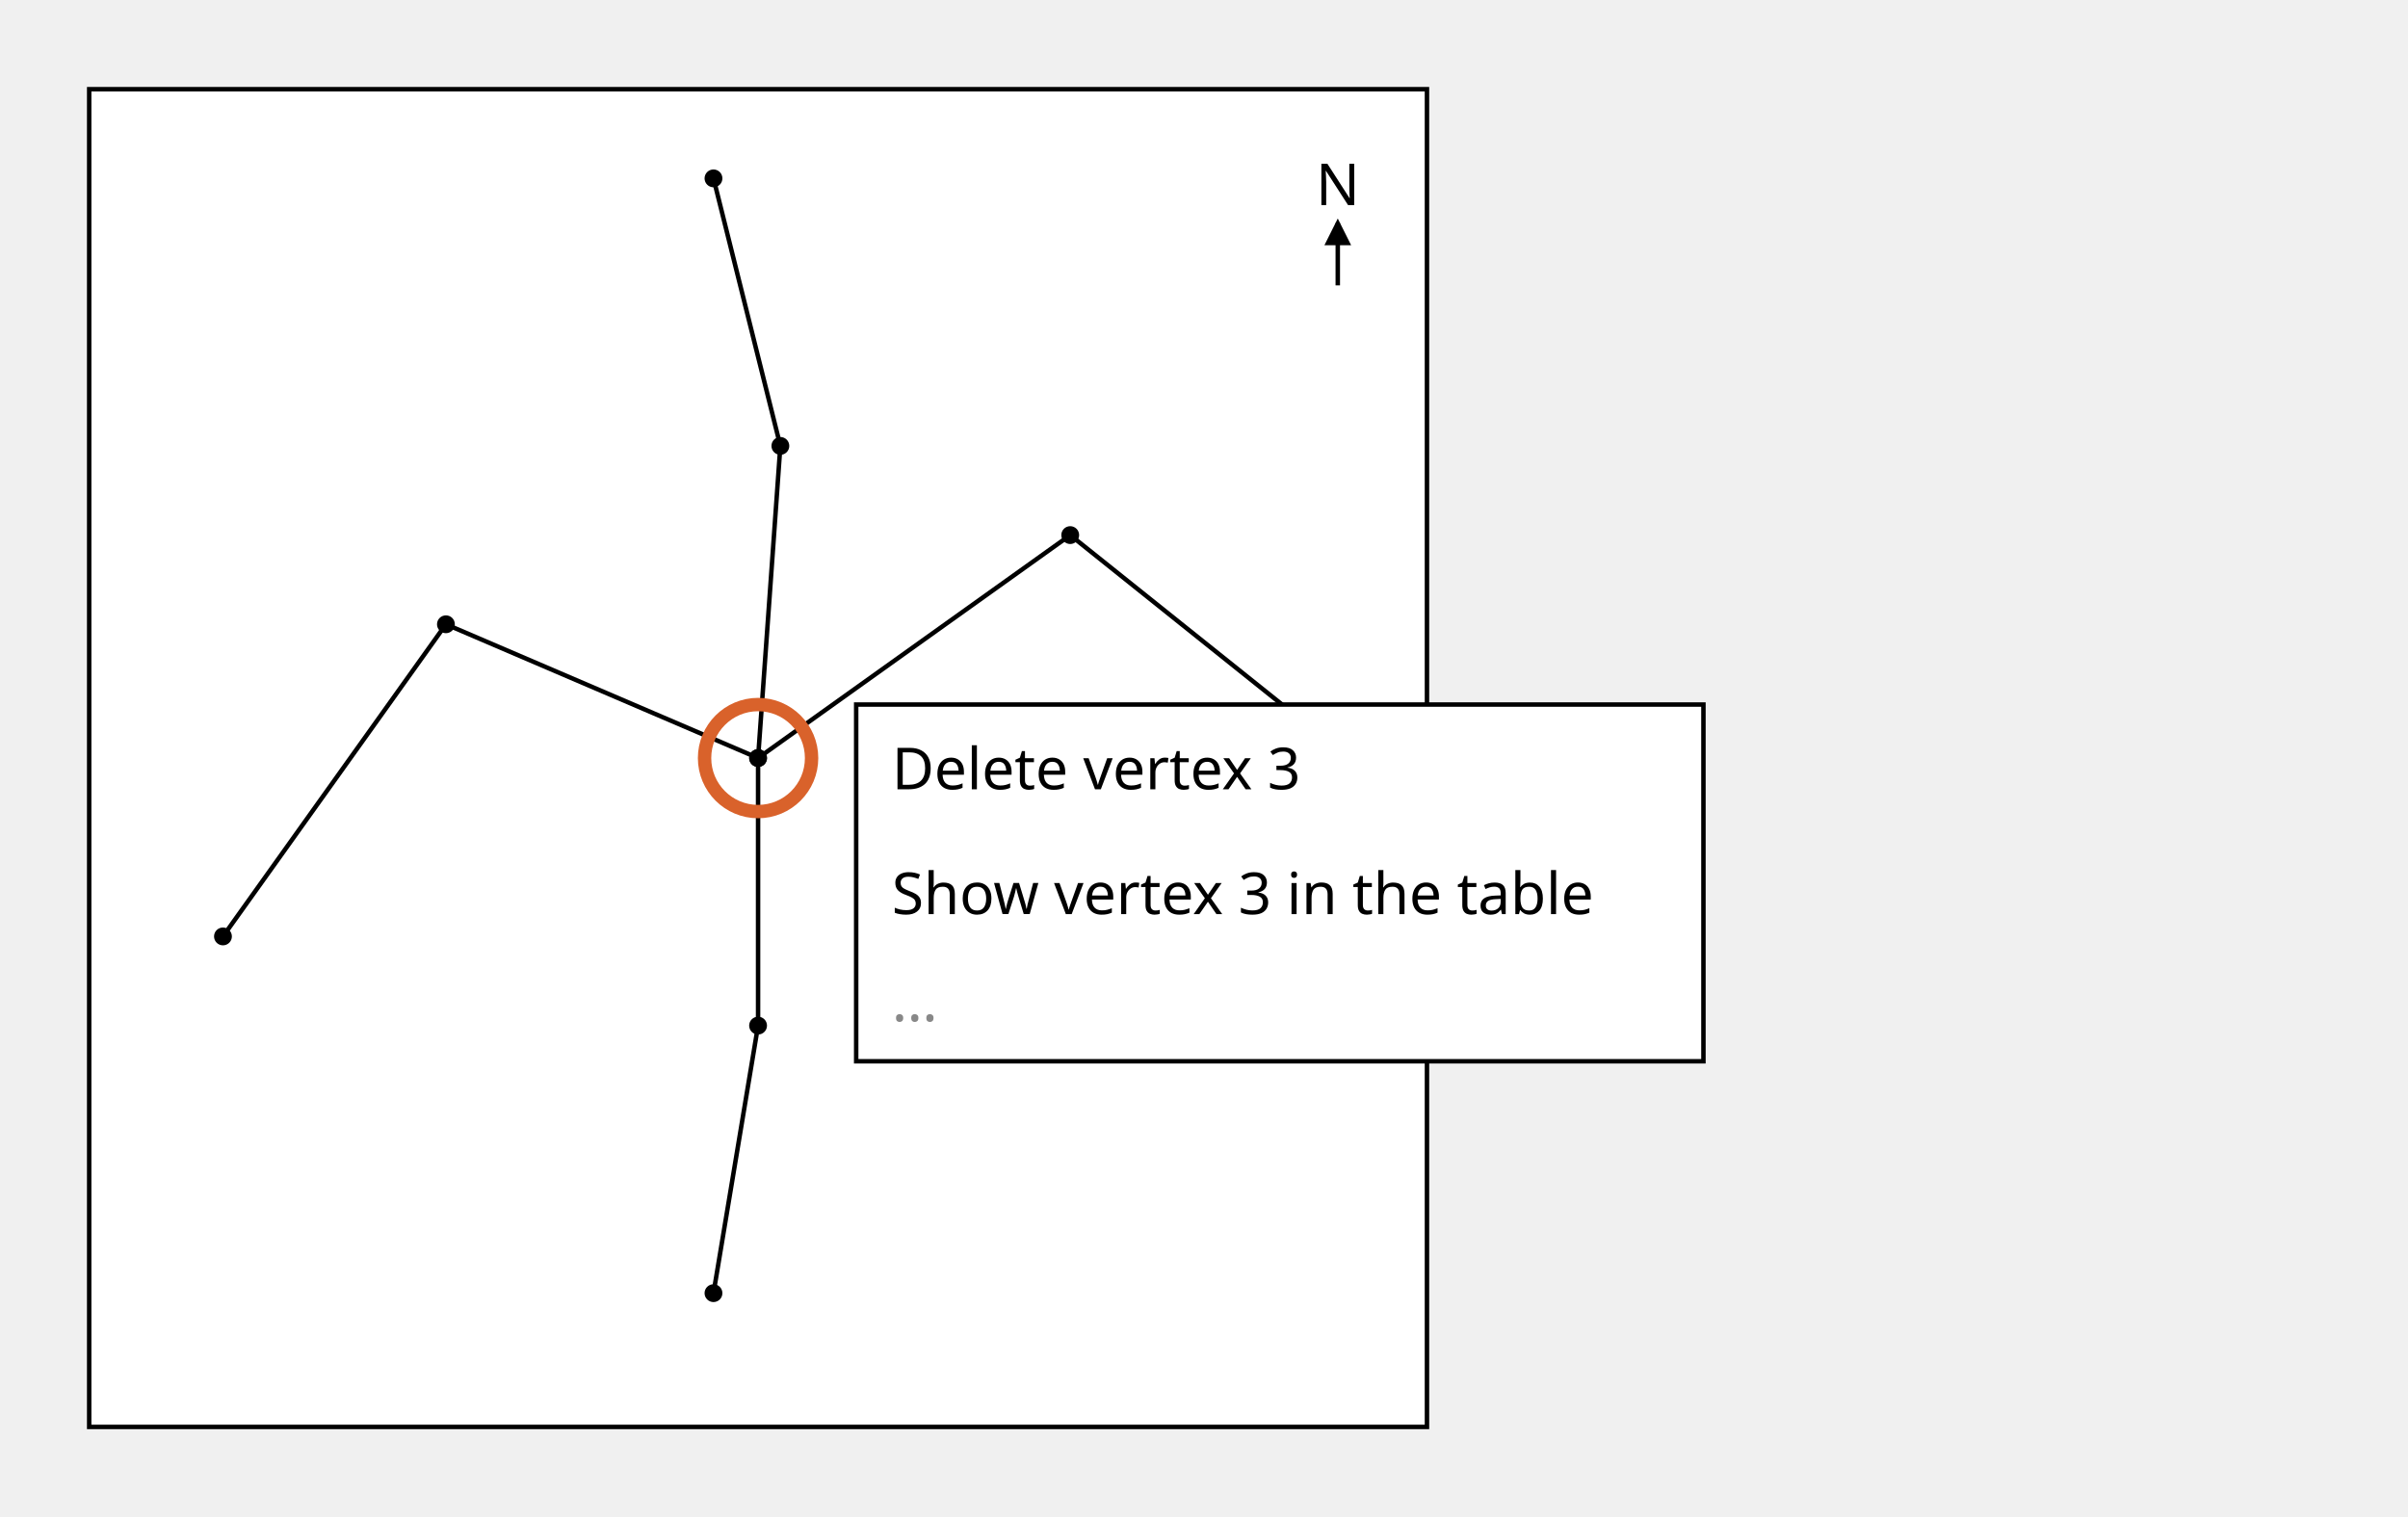
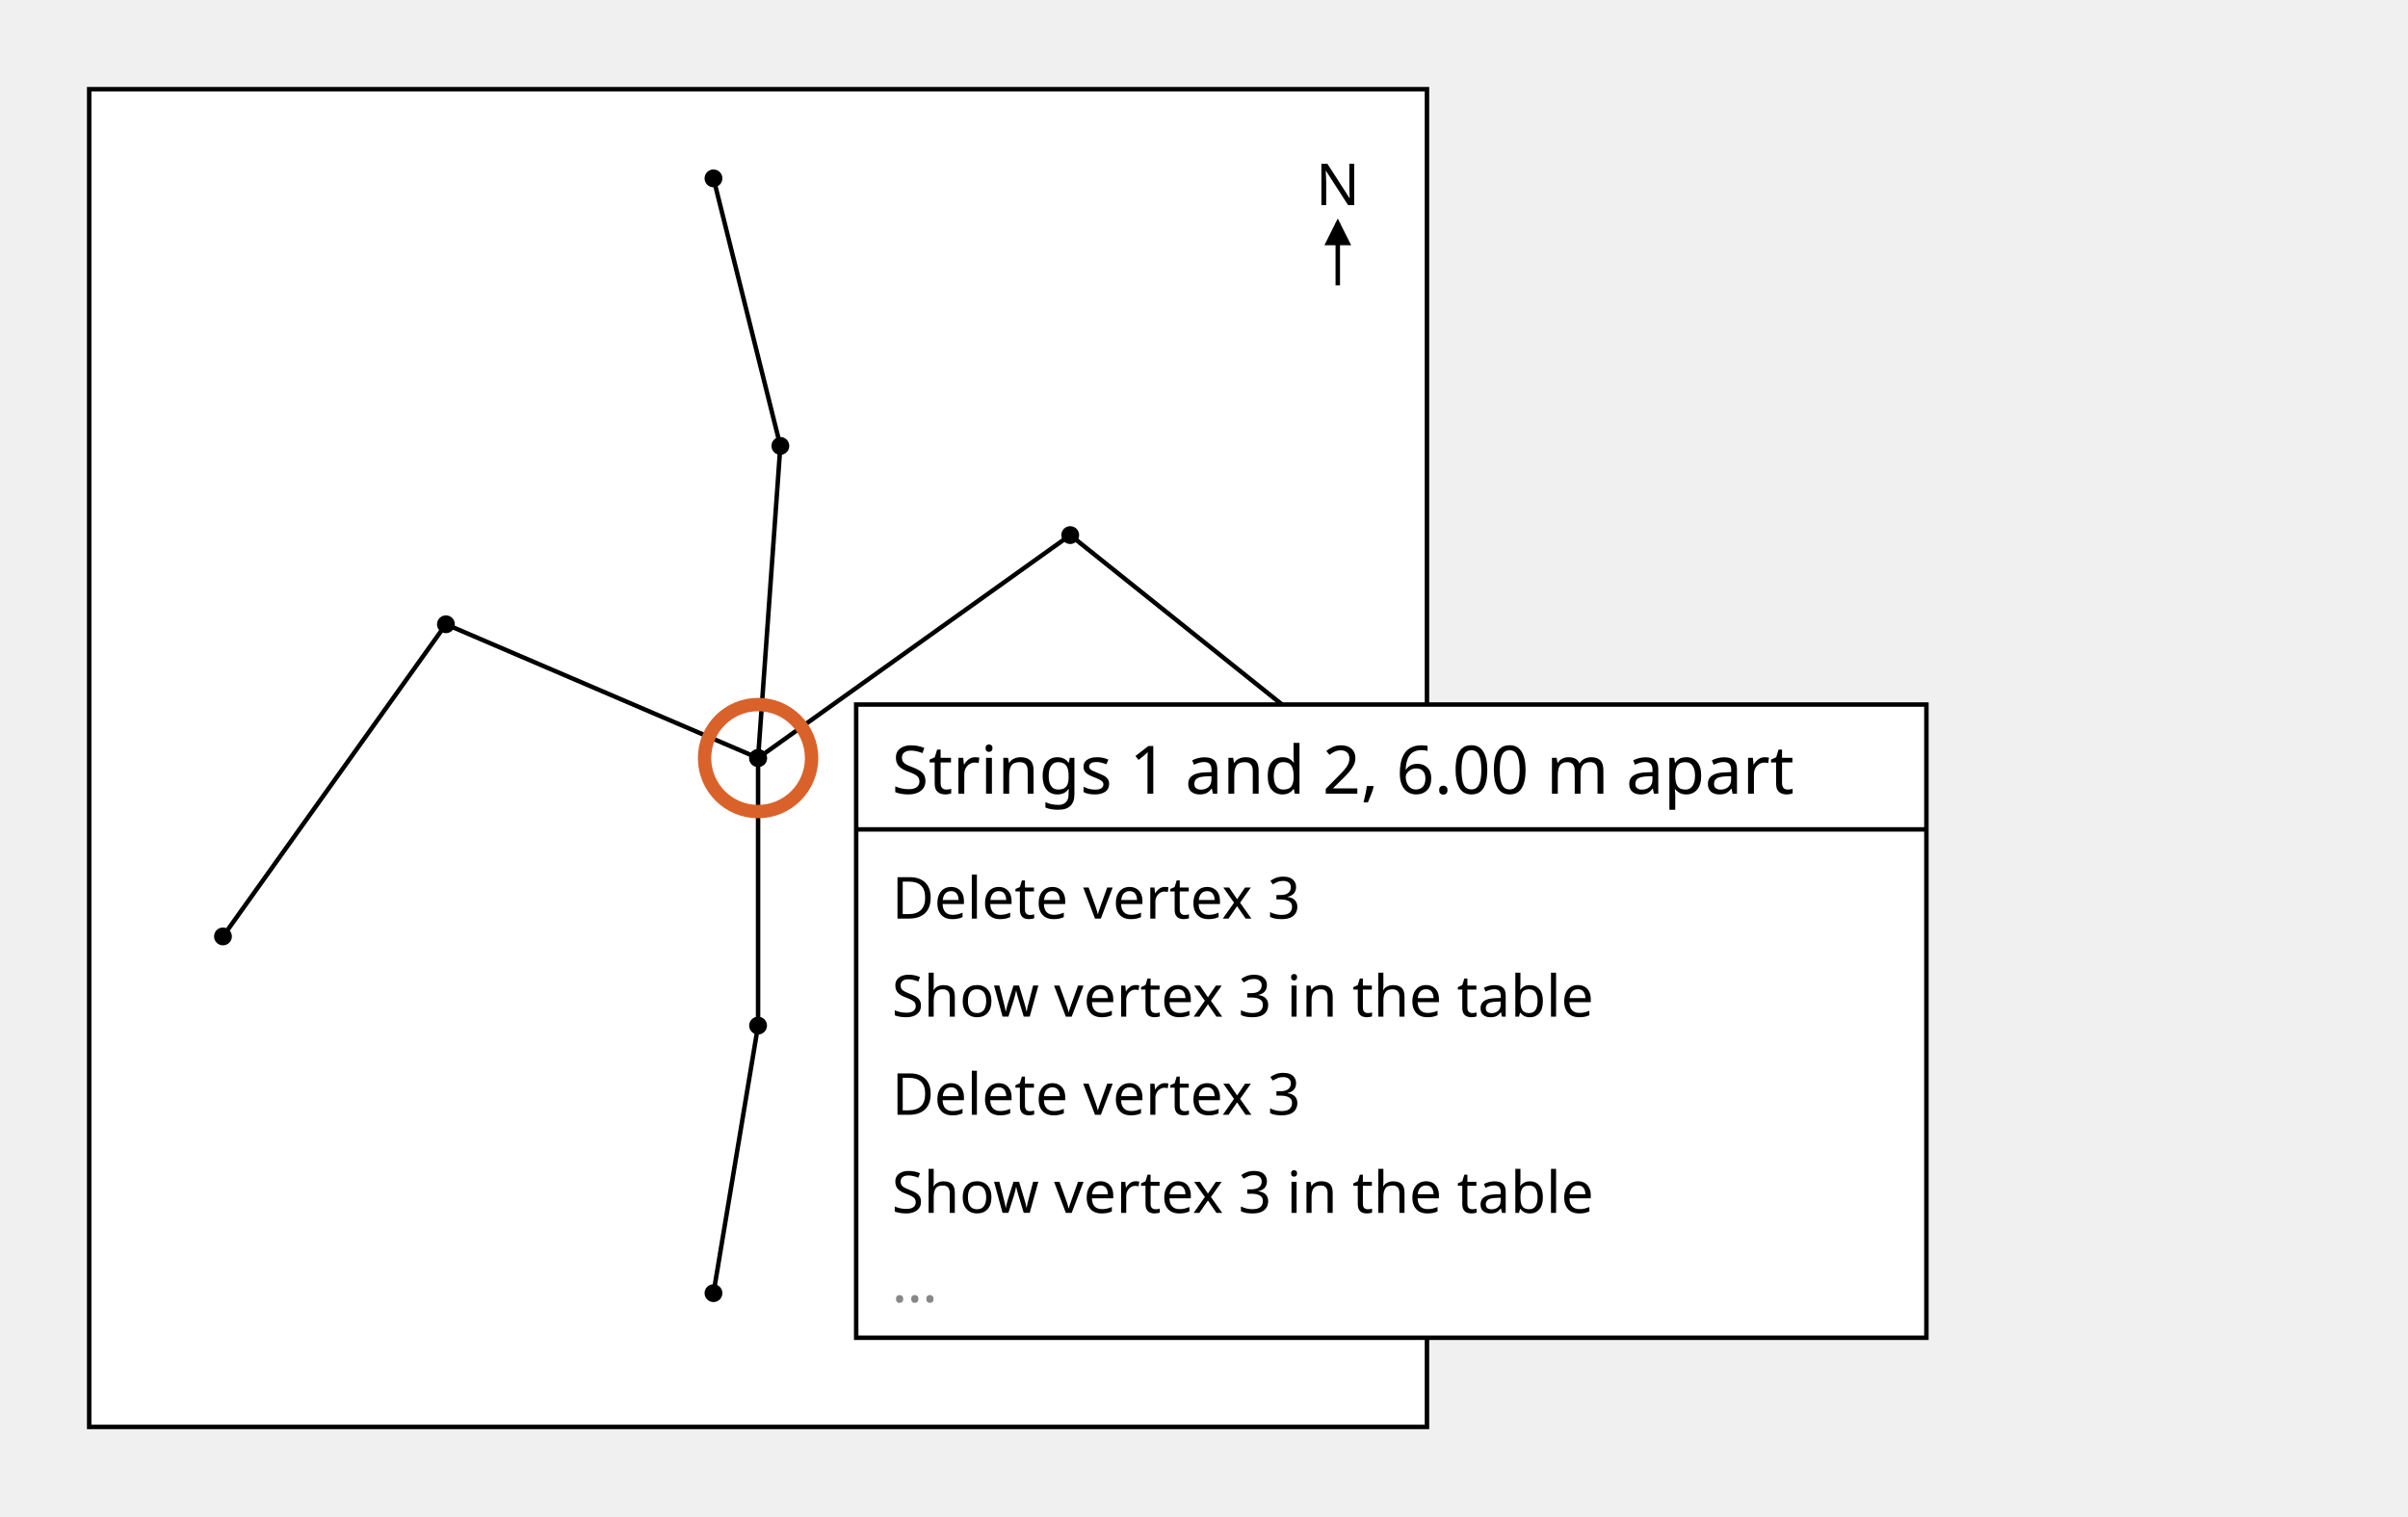
<svg xmlns="http://www.w3.org/2000/svg" viewBox="0 0 540 340" width="540" height="340" role="img" aria-label="Geology workspace, plan view: two control strings, one ringed at the refused crossing, the ring menu open on Delete vertex 3 and Show vertex 3 in the table">
  <g stroke="#000" stroke-width="1" fill="#fff">
    <rect x="20" y="20" width="300" height="300" />
    <polyline points="50,210 100,140 170,170 240,120 290,160" fill="none" />
    <circle cx="50" cy="210" r="1.5" fill="#000" />
    <circle cx="100" cy="140" r="1.5" fill="#000" />
    <circle cx="170" cy="170" r="1.5" fill="#000" />
    <circle cx="240" cy="120" r="1.5" fill="#000" />
    <circle cx="290" cy="160" r="1.5" fill="#000" />
    <polyline points="160,290 170,230 170,170 175,100 160,40" fill="none" />
    <circle cx="160" cy="290" r="1.5" fill="#000" />
    <circle cx="170" cy="230" r="1.5" fill="#000" />
    <circle cx="170" cy="170" r="1.5" fill="#000" />
    <circle cx="175" cy="100" r="1.5" fill="#000" />
    <circle cx="160" cy="40" r="1.5" fill="#000" />
    <circle cx="170" cy="170" r="12" fill="none" stroke="#d9622b" stroke-width="3" />
-     <rect x="192" y="158" width="190" height="80" />
+     <rect x="192" y="158" width="240" height="142" />
+     <line x1="192" y1="186" x2="432" y2="186" />
  </g>
  <g font-family="sans-serif" fill="#000">
-     <text x="200" y="177" font-size="13" text-anchor="start">Delete vertex 3</text>
-     <text x="200" y="205" font-size="13" text-anchor="start">Show vertex 3 in the table</text>
-     <text x="200" y="229" font-size="13" text-anchor="start" fill="#888">…</text>
+     <text x="200" y="178" font-size="15" text-anchor="start">Strings 1 and 2, 6.00 m apart</text>
+     <text x="200" y="206" font-size="13" text-anchor="start">Delete vertex 3</text>
+     <text x="200" y="228" font-size="13" text-anchor="start">Show vertex 3 in the table</text>
+     <text x="200" y="250" font-size="13" text-anchor="start">Delete vertex 3</text>
+     <text x="200" y="272" font-size="13" text-anchor="start">Show vertex 3 in the table</text>
+     <text x="200" y="292" font-size="13" text-anchor="start" fill="#888">…</text>
    <text x="300" y="46" font-size="13" text-anchor="middle">N</text>
    <line x1="300" y1="64" x2="300" y2="50" stroke="#000" />
    <path d="M300 49 l-3 6 l6 0 z" />
  </g>
</svg>
